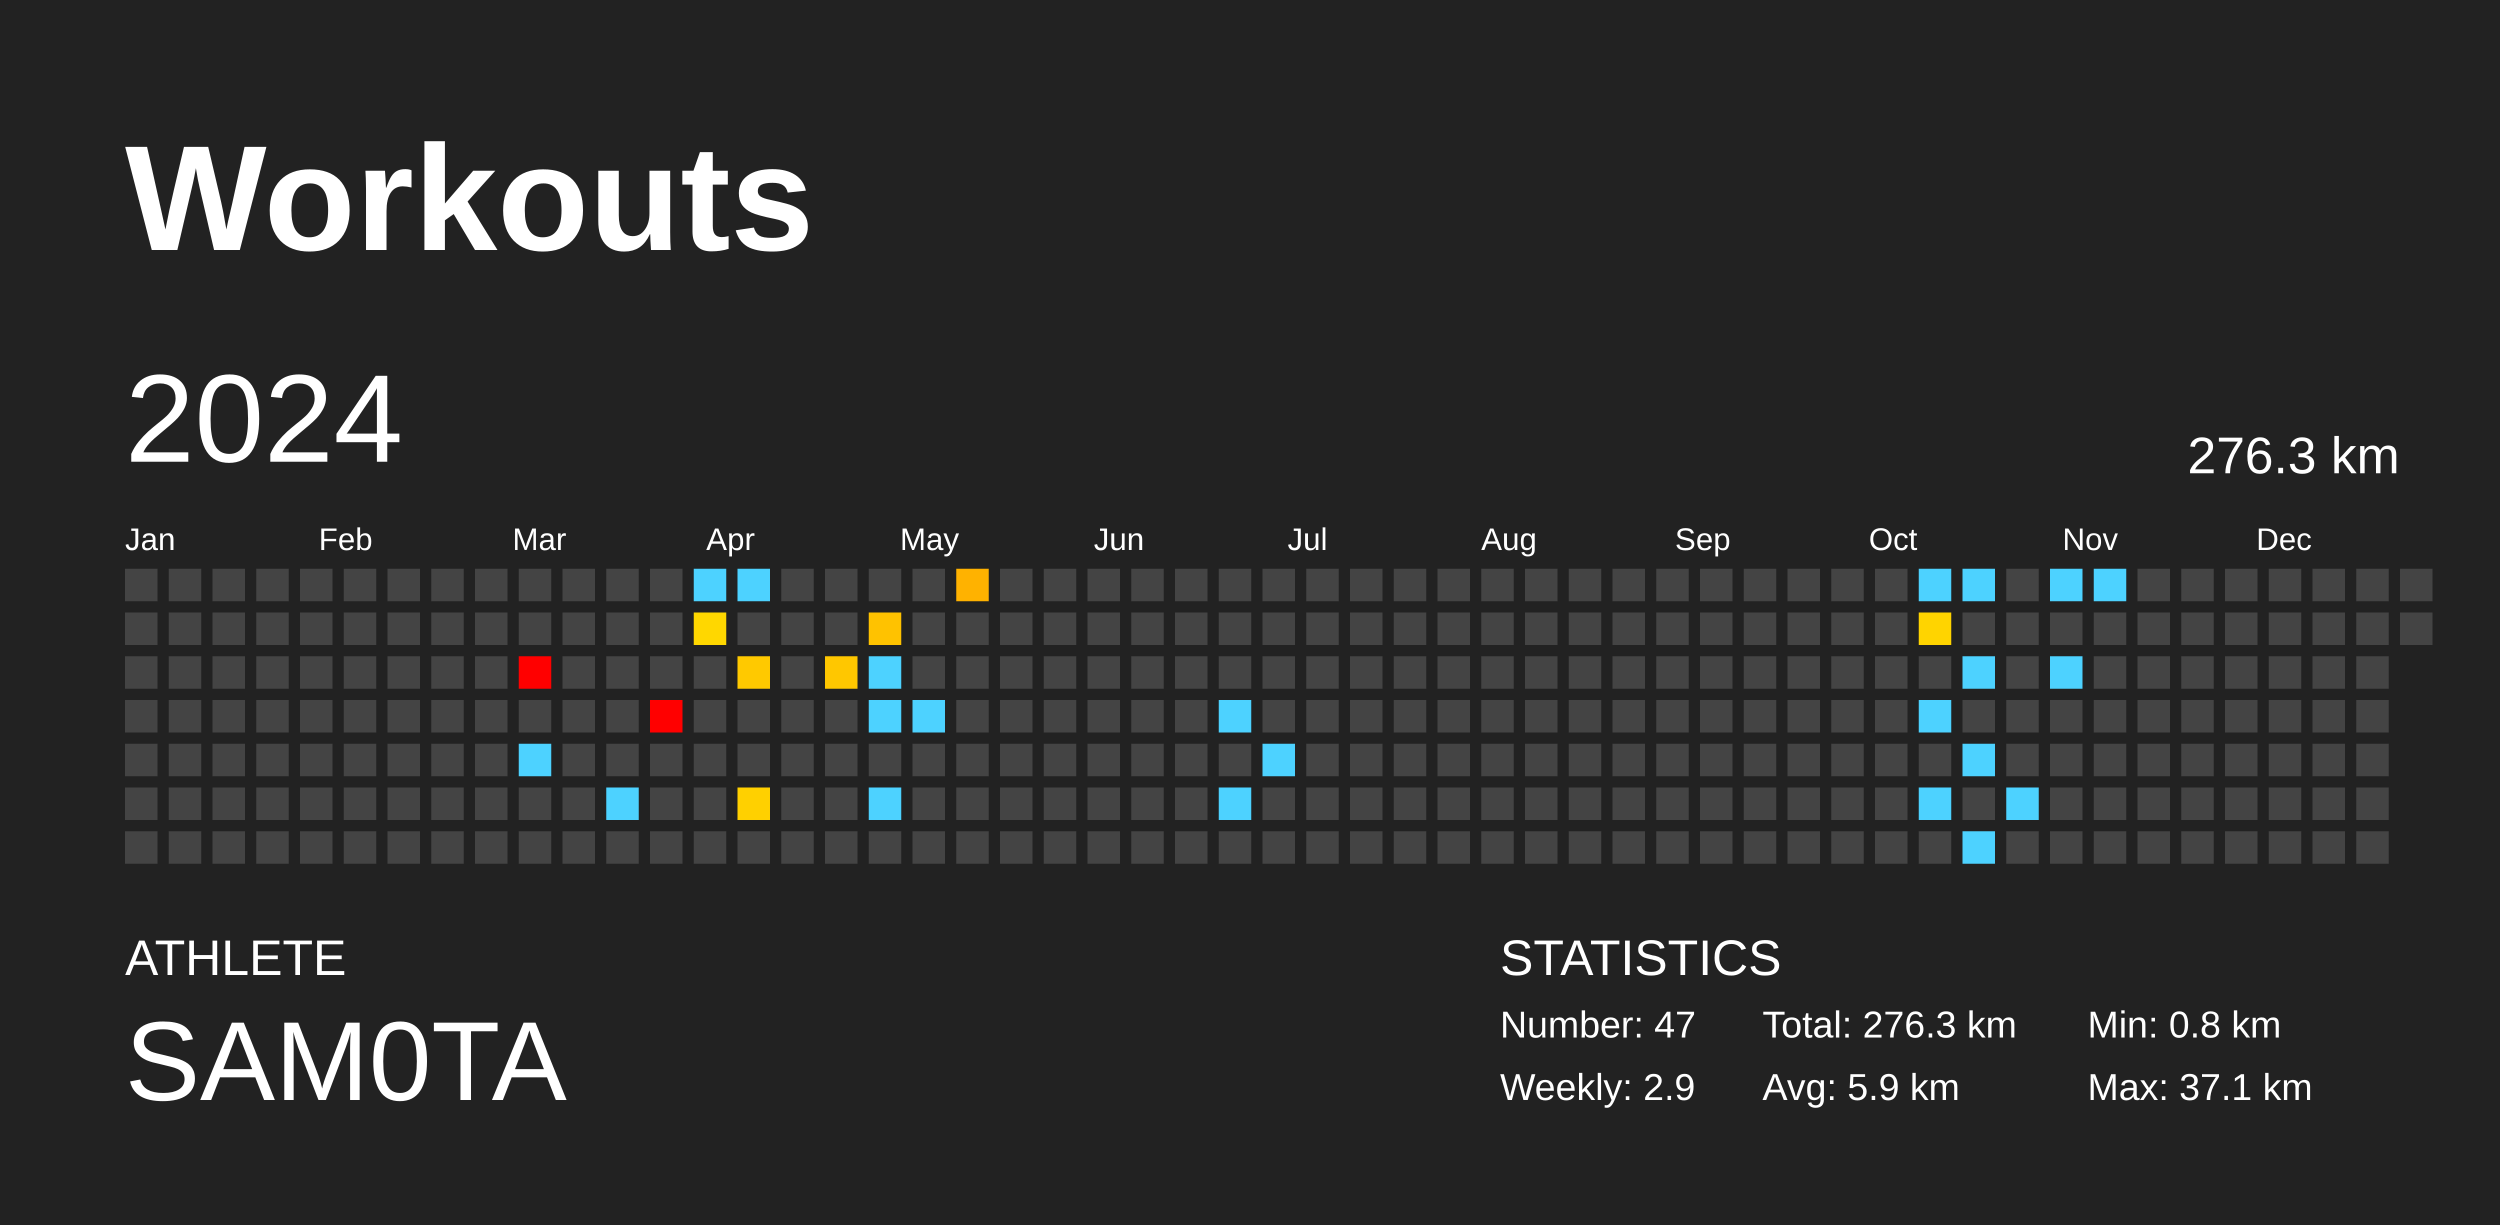
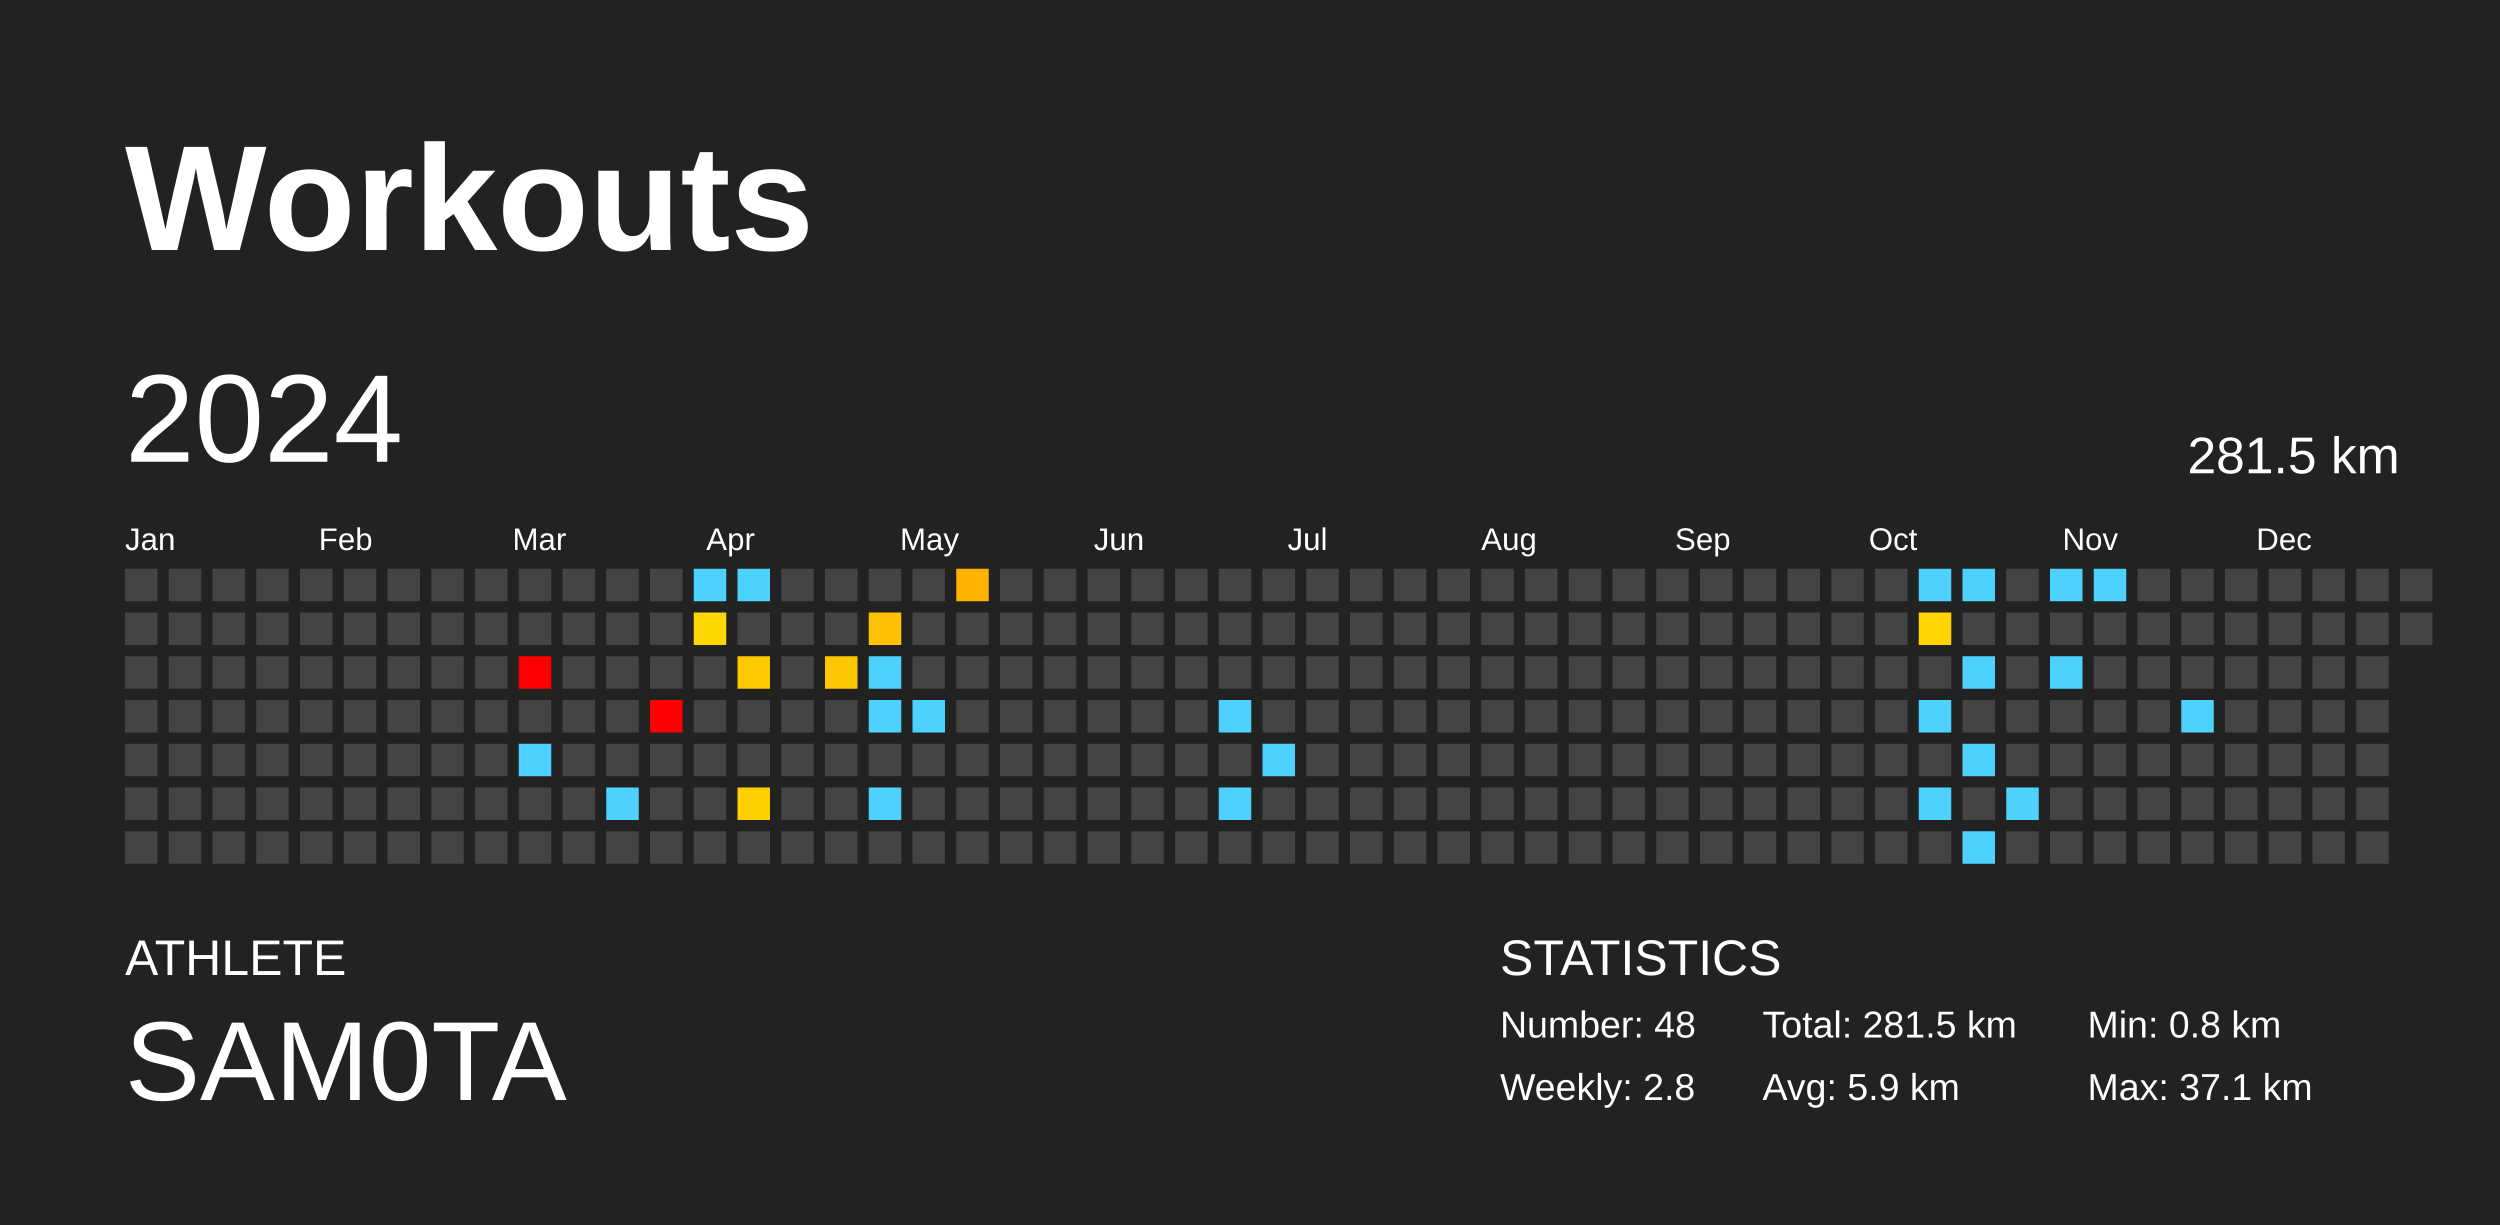
<svg xmlns="http://www.w3.org/2000/svg" baseProfile="full" height="98mm" version="1.1" viewBox="0,0,200,98" width="200mm">
  <defs />
  <rect fill="#222222" height="98" width="200" x="0" y="0" />
  <text fill="#FFFFFF" style="font-size:12px; font-family:Arial; font-weight:bold;" x="10" y="20">Workouts</text>
  <text fill="#FFFFFF" style="font-size:4px; font-family:Arial" x="10" y="78">ATHLETE</text>
  <text fill="#FFFFFF" style="font-size:9px; font-family:Arial" x="10" y="88">SAM0TA</text>
  <text fill="#FFFFFF" style="font-size:4px; font-family:Arial" x="120" y="78">STATISTICS</text>
-   <text fill="#FFFFFF" style="font-size:3px; font-family:Arial" x="120" y="83">Number: 47</text>
-   <text fill="#FFFFFF" style="font-size:3px; font-family:Arial" x="120" y="88">Weekly: 2.9</text>
-   <text fill="#FFFFFF" style="font-size:3px; font-family:Arial" x="141" y="83">Total: 276.3 km</text>
+   <text fill="#FFFFFF" style="font-size:3px; font-family:Arial" x="120" y="83">Number: 48</text>
+   <text fill="#FFFFFF" style="font-size:3px; font-family:Arial" x="120" y="88">Weekly: 2.8</text>
+   <text fill="#FFFFFF" style="font-size:3px; font-family:Arial" x="141" y="83">Total: 281.5 km</text>
  <text fill="#FFFFFF" style="font-size:3px; font-family:Arial" x="141" y="88">Avg: 5.9 km</text>
  <text fill="#FFFFFF" style="font-size:3px; font-family:Arial" x="167" y="83">Min: 0.8 km</text>
  <text fill="#FFFFFF" style="font-size:3px; font-family:Arial" x="167" y="88">Max: 37.1 km</text>
  <text dominant-baseline="hanging" fill="#FFFFFF" style="font-size:10.0px; font-family:Arial;" x="10" y="30">2024</text>
-   <text dominant-baseline="hanging" fill="#FFFFFF" style="font-size:4.125px; font-family:Arial;" x="175" y="35">276.3 km</text>
+   <text dominant-baseline="hanging" fill="#FFFFFF" style="font-size:4.125px; font-family:Arial;" x="175" y="35">281.5 km</text>
  <text fill="#FFFFFF" style="font-size:2.5px; font-family:Arial" x="10.0" y="44">Jan</text>
  <text fill="#FFFFFF" style="font-size:2.5px; font-family:Arial" x="25.5" y="44">Feb</text>
  <text fill="#FFFFFF" style="font-size:2.5px; font-family:Arial" x="41.0" y="44">Mar</text>
  <text fill="#FFFFFF" style="font-size:2.5px; font-family:Arial" x="56.5" y="44">Apr</text>
  <text fill="#FFFFFF" style="font-size:2.5px; font-family:Arial" x="72.0" y="44">May</text>
  <text fill="#FFFFFF" style="font-size:2.5px; font-family:Arial" x="87.5" y="44">Jun</text>
  <text fill="#FFFFFF" style="font-size:2.5px; font-family:Arial" x="103.0" y="44">Jul</text>
  <text fill="#FFFFFF" style="font-size:2.5px; font-family:Arial" x="118.5" y="44">Aug</text>
  <text fill="#FFFFFF" style="font-size:2.5px; font-family:Arial" x="134.0" y="44">Sep</text>
  <text fill="#FFFFFF" style="font-size:2.5px; font-family:Arial" x="149.5" y="44">Oct</text>
  <text fill="#FFFFFF" style="font-size:2.5px; font-family:Arial" x="165.0" y="44">Nov</text>
  <text fill="#FFFFFF" style="font-size:2.5px; font-family:Arial" x="180.5" y="44">Dec</text>
  <rect fill="#444444" height="2.6" width="2.6" x="10.0" y="45.5" />
  <rect fill="#444444" height="2.6" width="2.6" x="10.0" y="49.0" />
  <rect fill="#444444" height="2.6" width="2.6" x="10.0" y="52.5" />
  <rect fill="#444444" height="2.6" width="2.6" x="10.0" y="56.0" />
  <rect fill="#444444" height="2.6" width="2.6" x="10.0" y="59.5" />
  <rect fill="#444444" height="2.6" width="2.6" x="10.0" y="63.0" />
  <rect fill="#444444" height="2.6" width="2.6" x="10.0" y="66.5" />
  <rect fill="#444444" height="2.6" width="2.6" x="13.5" y="45.5" />
  <rect fill="#444444" height="2.6" width="2.6" x="13.5" y="49.0" />
  <rect fill="#444444" height="2.6" width="2.6" x="13.5" y="52.5" />
  <rect fill="#444444" height="2.6" width="2.6" x="13.5" y="56.0" />
  <rect fill="#444444" height="2.6" width="2.6" x="13.5" y="59.5" />
  <rect fill="#444444" height="2.6" width="2.6" x="13.5" y="63.0" />
  <rect fill="#444444" height="2.6" width="2.6" x="13.5" y="66.5" />
  <rect fill="#444444" height="2.6" width="2.6" x="17.0" y="45.5" />
  <rect fill="#444444" height="2.6" width="2.6" x="17.0" y="49.0" />
  <rect fill="#444444" height="2.6" width="2.6" x="17.0" y="52.5" />
  <rect fill="#444444" height="2.6" width="2.6" x="17.0" y="56.0" />
  <rect fill="#444444" height="2.6" width="2.6" x="17.0" y="59.5" />
  <rect fill="#444444" height="2.6" width="2.6" x="17.0" y="63.0" />
  <rect fill="#444444" height="2.6" width="2.6" x="17.0" y="66.5" />
  <rect fill="#444444" height="2.6" width="2.6" x="20.5" y="45.5" />
  <rect fill="#444444" height="2.6" width="2.6" x="20.5" y="49.0" />
  <rect fill="#444444" height="2.6" width="2.6" x="20.5" y="52.5" />
  <rect fill="#444444" height="2.6" width="2.6" x="20.5" y="56.0" />
  <rect fill="#444444" height="2.6" width="2.6" x="20.5" y="59.5" />
  <rect fill="#444444" height="2.6" width="2.6" x="20.5" y="63.0" />
  <rect fill="#444444" height="2.6" width="2.6" x="20.5" y="66.5" />
  <rect fill="#444444" height="2.6" width="2.6" x="24.0" y="45.5" />
  <rect fill="#444444" height="2.6" width="2.6" x="24.0" y="49.0" />
  <rect fill="#444444" height="2.6" width="2.6" x="24.0" y="52.5" />
  <rect fill="#444444" height="2.6" width="2.6" x="24.0" y="56.0" />
  <rect fill="#444444" height="2.6" width="2.6" x="24.0" y="59.5" />
  <rect fill="#444444" height="2.6" width="2.6" x="24.0" y="63.0" />
  <rect fill="#444444" height="2.6" width="2.6" x="24.0" y="66.5" />
  <rect fill="#444444" height="2.6" width="2.6" x="27.5" y="45.5" />
  <rect fill="#444444" height="2.6" width="2.6" x="27.5" y="49.0" />
  <rect fill="#444444" height="2.6" width="2.6" x="27.5" y="52.5" />
  <rect fill="#444444" height="2.6" width="2.6" x="27.5" y="56.0" />
  <rect fill="#444444" height="2.6" width="2.6" x="27.5" y="59.5" />
  <rect fill="#444444" height="2.6" width="2.6" x="27.5" y="63.0" />
  <rect fill="#444444" height="2.6" width="2.6" x="27.5" y="66.5" />
  <rect fill="#444444" height="2.6" width="2.6" x="31.0" y="45.5" />
  <rect fill="#444444" height="2.6" width="2.6" x="31.0" y="49.0" />
  <rect fill="#444444" height="2.6" width="2.6" x="31.0" y="52.5" />
  <rect fill="#444444" height="2.6" width="2.6" x="31.0" y="56.0" />
  <rect fill="#444444" height="2.6" width="2.6" x="31.0" y="59.5" />
  <rect fill="#444444" height="2.6" width="2.6" x="31.0" y="63.0" />
  <rect fill="#444444" height="2.6" width="2.6" x="31.0" y="66.5" />
  <rect fill="#444444" height="2.6" width="2.6" x="34.5" y="45.5" />
  <rect fill="#444444" height="2.6" width="2.6" x="34.5" y="49.0" />
  <rect fill="#444444" height="2.6" width="2.6" x="34.5" y="52.5" />
  <rect fill="#444444" height="2.6" width="2.6" x="34.5" y="56.0" />
  <rect fill="#444444" height="2.6" width="2.6" x="34.5" y="59.5" />
  <rect fill="#444444" height="2.6" width="2.6" x="34.5" y="63.0" />
  <rect fill="#444444" height="2.6" width="2.6" x="34.5" y="66.5" />
  <rect fill="#444444" height="2.6" width="2.6" x="38.0" y="45.5" />
  <rect fill="#444444" height="2.6" width="2.6" x="38.0" y="49.0" />
  <rect fill="#444444" height="2.6" width="2.6" x="38.0" y="52.5" />
  <rect fill="#444444" height="2.6" width="2.6" x="38.0" y="56.0" />
  <rect fill="#444444" height="2.6" width="2.6" x="38.0" y="59.5" />
  <rect fill="#444444" height="2.6" width="2.6" x="38.0" y="63.0" />
  <rect fill="#444444" height="2.6" width="2.6" x="38.0" y="66.5" />
  <rect fill="#444444" height="2.6" width="2.6" x="41.5" y="45.5" />
  <rect fill="#444444" height="2.6" width="2.6" x="41.5" y="49.0" />
  <rect fill="red" height="2.6" width="2.6" x="41.5" y="52.5" />
  <rect fill="#444444" height="2.6" width="2.6" x="41.5" y="56.0" />
  <rect fill="#4dd2ff" height="2.6" width="2.6" x="41.5" y="59.5" />
  <rect fill="#444444" height="2.6" width="2.6" x="41.5" y="63.0" />
  <rect fill="#444444" height="2.6" width="2.6" x="41.5" y="66.5" />
  <rect fill="#444444" height="2.6" width="2.6" x="45.0" y="45.5" />
  <rect fill="#444444" height="2.6" width="2.6" x="45.0" y="49.0" />
  <rect fill="#444444" height="2.6" width="2.6" x="45.0" y="52.5" />
  <rect fill="#444444" height="2.6" width="2.6" x="45.0" y="56.0" />
  <rect fill="#444444" height="2.6" width="2.6" x="45.0" y="59.5" />
  <rect fill="#444444" height="2.6" width="2.6" x="45.0" y="63.0" />
  <rect fill="#444444" height="2.6" width="2.6" x="45.0" y="66.5" />
  <rect fill="#444444" height="2.6" width="2.6" x="48.5" y="45.5" />
  <rect fill="#444444" height="2.6" width="2.6" x="48.5" y="49.0" />
  <rect fill="#444444" height="2.6" width="2.6" x="48.5" y="52.5" />
  <rect fill="#444444" height="2.6" width="2.6" x="48.5" y="56.0" />
  <rect fill="#444444" height="2.6" width="2.6" x="48.5" y="59.5" />
  <rect fill="#4dd2ff" height="2.6" width="2.6" x="48.5" y="63.0" />
  <rect fill="#444444" height="2.6" width="2.6" x="48.5" y="66.5" />
  <rect fill="#444444" height="2.6" width="2.6" x="52.0" y="45.5" />
  <rect fill="#444444" height="2.6" width="2.6" x="52.0" y="49.0" />
  <rect fill="#444444" height="2.6" width="2.6" x="52.0" y="52.5" />
  <rect fill="red" height="2.6" width="2.6" x="52.0" y="56.0" />
  <rect fill="#444444" height="2.6" width="2.6" x="52.0" y="59.5" />
  <rect fill="#444444" height="2.6" width="2.6" x="52.0" y="63.0" />
  <rect fill="#444444" height="2.6" width="2.6" x="52.0" y="66.5" />
  <rect fill="#4dd2ff" height="2.6" width="2.6" x="55.5" y="45.5" />
  <rect fill="#ffd700" height="2.6" width="2.6" x="55.5" y="49.0" />
  <rect fill="#444444" height="2.6" width="2.6" x="55.5" y="52.5" />
  <rect fill="#444444" height="2.6" width="2.6" x="55.5" y="56.0" />
  <rect fill="#444444" height="2.6" width="2.6" x="55.5" y="59.5" />
  <rect fill="#444444" height="2.6" width="2.6" x="55.5" y="63.0" />
  <rect fill="#444444" height="2.6" width="2.6" x="55.5" y="66.5" />
  <rect fill="#4dd2ff" height="2.6" width="2.6" x="59.0" y="45.5" />
  <rect fill="#444444" height="2.6" width="2.6" x="59.0" y="49.0" />
  <rect fill="#ffc900" height="2.6" width="2.6" x="59.0" y="52.5" />
  <rect fill="#444444" height="2.6" width="2.6" x="59.0" y="56.0" />
  <rect fill="#444444" height="2.6" width="2.6" x="59.0" y="59.5" />
  <rect fill="#ffd000" height="2.6" width="2.6" x="59.0" y="63.0" />
  <rect fill="#444444" height="2.6" width="2.6" x="59.0" y="66.5" />
  <rect fill="#444444" height="2.6" width="2.6" x="62.5" y="45.5" />
  <rect fill="#444444" height="2.6" width="2.6" x="62.5" y="49.0" />
  <rect fill="#444444" height="2.6" width="2.6" x="62.5" y="52.5" />
  <rect fill="#444444" height="2.6" width="2.6" x="62.5" y="56.0" />
  <rect fill="#444444" height="2.6" width="2.6" x="62.5" y="59.5" />
  <rect fill="#444444" height="2.6" width="2.6" x="62.5" y="63.0" />
  <rect fill="#444444" height="2.6" width="2.6" x="62.5" y="66.5" />
  <rect fill="#444444" height="2.6" width="2.6" x="66.0" y="45.5" />
  <rect fill="#444444" height="2.6" width="2.6" x="66.0" y="49.0" />
  <rect fill="#ffc700" height="2.6" width="2.6" x="66.0" y="52.5" />
  <rect fill="#444444" height="2.6" width="2.6" x="66.0" y="56.0" />
  <rect fill="#444444" height="2.6" width="2.6" x="66.0" y="59.5" />
  <rect fill="#444444" height="2.6" width="2.6" x="66.0" y="63.0" />
  <rect fill="#444444" height="2.6" width="2.6" x="66.0" y="66.5" />
  <rect fill="#444444" height="2.6" width="2.6" x="69.5" y="45.5" />
  <rect fill="#ffc200" height="2.6" width="2.6" x="69.5" y="49.0" />
  <rect fill="#4dd2ff" height="2.6" width="2.6" x="69.5" y="52.5" />
  <rect fill="#4dd2ff" height="2.6" width="2.6" x="69.5" y="56.0" />
  <rect fill="#444444" height="2.6" width="2.6" x="69.5" y="59.5" />
  <rect fill="#4dd2ff" height="2.6" width="2.6" x="69.5" y="63.0" />
  <rect fill="#444444" height="2.6" width="2.6" x="69.5" y="66.5" />
  <rect fill="#444444" height="2.6" width="2.6" x="73.0" y="45.5" />
  <rect fill="#444444" height="2.6" width="2.6" x="73.0" y="49.0" />
  <rect fill="#444444" height="2.6" width="2.6" x="73.0" y="52.5" />
  <rect fill="#4dd2ff" height="2.6" width="2.6" x="73.0" y="56.0" />
  <rect fill="#444444" height="2.6" width="2.6" x="73.0" y="59.5" />
  <rect fill="#444444" height="2.6" width="2.6" x="73.0" y="63.0" />
  <rect fill="#444444" height="2.6" width="2.6" x="73.0" y="66.5" />
  <rect fill="#ffb200" height="2.6" width="2.6" x="76.5" y="45.5" />
  <rect fill="#444444" height="2.6" width="2.6" x="76.5" y="49.0" />
  <rect fill="#444444" height="2.6" width="2.6" x="76.5" y="52.5" />
  <rect fill="#444444" height="2.6" width="2.6" x="76.5" y="56.0" />
  <rect fill="#444444" height="2.6" width="2.6" x="76.5" y="59.5" />
  <rect fill="#444444" height="2.6" width="2.6" x="76.5" y="63.0" />
  <rect fill="#444444" height="2.6" width="2.6" x="76.5" y="66.5" />
  <rect fill="#444444" height="2.6" width="2.6" x="80.0" y="45.5" />
  <rect fill="#444444" height="2.6" width="2.6" x="80.0" y="49.0" />
  <rect fill="#444444" height="2.6" width="2.6" x="80.0" y="52.5" />
  <rect fill="#444444" height="2.6" width="2.6" x="80.0" y="56.0" />
  <rect fill="#444444" height="2.6" width="2.6" x="80.0" y="59.5" />
  <rect fill="#444444" height="2.6" width="2.6" x="80.0" y="63.0" />
  <rect fill="#444444" height="2.6" width="2.6" x="80.0" y="66.5" />
  <rect fill="#444444" height="2.6" width="2.6" x="83.5" y="45.5" />
  <rect fill="#444444" height="2.6" width="2.6" x="83.5" y="49.0" />
  <rect fill="#444444" height="2.6" width="2.6" x="83.5" y="52.5" />
  <rect fill="#444444" height="2.6" width="2.6" x="83.5" y="56.0" />
  <rect fill="#444444" height="2.6" width="2.6" x="83.5" y="59.5" />
  <rect fill="#444444" height="2.6" width="2.6" x="83.5" y="63.0" />
  <rect fill="#444444" height="2.6" width="2.6" x="83.5" y="66.5" />
  <rect fill="#444444" height="2.6" width="2.6" x="87.0" y="45.5" />
  <rect fill="#444444" height="2.6" width="2.6" x="87.0" y="49.0" />
  <rect fill="#444444" height="2.6" width="2.6" x="87.0" y="52.5" />
  <rect fill="#444444" height="2.6" width="2.6" x="87.0" y="56.0" />
  <rect fill="#444444" height="2.6" width="2.6" x="87.0" y="59.5" />
  <rect fill="#444444" height="2.6" width="2.6" x="87.0" y="63.0" />
  <rect fill="#444444" height="2.6" width="2.6" x="87.0" y="66.5" />
  <rect fill="#444444" height="2.6" width="2.6" x="90.5" y="45.5" />
  <rect fill="#444444" height="2.6" width="2.6" x="90.5" y="49.0" />
  <rect fill="#444444" height="2.6" width="2.6" x="90.5" y="52.5" />
  <rect fill="#444444" height="2.6" width="2.6" x="90.5" y="56.0" />
  <rect fill="#444444" height="2.6" width="2.6" x="90.5" y="59.5" />
  <rect fill="#444444" height="2.6" width="2.6" x="90.5" y="63.0" />
  <rect fill="#444444" height="2.6" width="2.6" x="90.5" y="66.5" />
  <rect fill="#444444" height="2.6" width="2.6" x="94.0" y="45.5" />
  <rect fill="#444444" height="2.6" width="2.6" x="94.0" y="49.0" />
  <rect fill="#444444" height="2.6" width="2.6" x="94.0" y="52.5" />
  <rect fill="#444444" height="2.6" width="2.6" x="94.0" y="56.0" />
  <rect fill="#444444" height="2.6" width="2.6" x="94.0" y="59.5" />
  <rect fill="#444444" height="2.6" width="2.6" x="94.0" y="63.0" />
  <rect fill="#444444" height="2.6" width="2.6" x="94.0" y="66.5" />
  <rect fill="#444444" height="2.6" width="2.6" x="97.5" y="45.5" />
  <rect fill="#444444" height="2.6" width="2.6" x="97.5" y="49.0" />
  <rect fill="#444444" height="2.6" width="2.6" x="97.5" y="52.5" />
  <rect fill="#4dd2ff" height="2.6" width="2.6" x="97.5" y="56.0" />
  <rect fill="#444444" height="2.6" width="2.6" x="97.5" y="59.5" />
  <rect fill="#4dd2ff" height="2.6" width="2.6" x="97.5" y="63.0" />
  <rect fill="#444444" height="2.6" width="2.6" x="97.5" y="66.5" />
  <rect fill="#444444" height="2.6" width="2.6" x="101.0" y="45.5" />
  <rect fill="#444444" height="2.6" width="2.6" x="101.0" y="49.0" />
  <rect fill="#444444" height="2.6" width="2.6" x="101.0" y="52.5" />
  <rect fill="#444444" height="2.6" width="2.6" x="101.0" y="56.0" />
  <rect fill="#4dd2ff" height="2.6" width="2.6" x="101.0" y="59.5" />
  <rect fill="#444444" height="2.6" width="2.6" x="101.0" y="63.0" />
  <rect fill="#444444" height="2.6" width="2.6" x="101.0" y="66.5" />
  <rect fill="#444444" height="2.6" width="2.6" x="104.5" y="45.5" />
  <rect fill="#444444" height="2.6" width="2.6" x="104.5" y="49.0" />
  <rect fill="#444444" height="2.6" width="2.6" x="104.5" y="52.5" />
  <rect fill="#444444" height="2.6" width="2.6" x="104.5" y="56.0" />
  <rect fill="#444444" height="2.6" width="2.6" x="104.5" y="59.5" />
  <rect fill="#444444" height="2.6" width="2.6" x="104.5" y="63.0" />
  <rect fill="#444444" height="2.6" width="2.6" x="104.5" y="66.5" />
  <rect fill="#444444" height="2.6" width="2.6" x="108.0" y="45.5" />
  <rect fill="#444444" height="2.6" width="2.6" x="108.0" y="49.0" />
  <rect fill="#444444" height="2.6" width="2.6" x="108.0" y="52.5" />
  <rect fill="#444444" height="2.6" width="2.6" x="108.0" y="56.0" />
  <rect fill="#444444" height="2.6" width="2.6" x="108.0" y="59.5" />
  <rect fill="#444444" height="2.6" width="2.6" x="108.0" y="63.0" />
  <rect fill="#444444" height="2.6" width="2.6" x="108.0" y="66.5" />
  <rect fill="#444444" height="2.6" width="2.6" x="111.5" y="45.5" />
  <rect fill="#444444" height="2.6" width="2.6" x="111.5" y="49.0" />
  <rect fill="#444444" height="2.6" width="2.6" x="111.5" y="52.5" />
  <rect fill="#444444" height="2.6" width="2.6" x="111.5" y="56.0" />
  <rect fill="#444444" height="2.6" width="2.6" x="111.5" y="59.5" />
  <rect fill="#444444" height="2.6" width="2.6" x="111.5" y="63.0" />
  <rect fill="#444444" height="2.6" width="2.6" x="111.5" y="66.5" />
  <rect fill="#444444" height="2.6" width="2.6" x="115.0" y="45.5" />
  <rect fill="#444444" height="2.6" width="2.6" x="115.0" y="49.0" />
  <rect fill="#444444" height="2.6" width="2.6" x="115.0" y="52.5" />
  <rect fill="#444444" height="2.6" width="2.6" x="115.0" y="56.0" />
  <rect fill="#444444" height="2.6" width="2.6" x="115.0" y="59.5" />
  <rect fill="#444444" height="2.6" width="2.6" x="115.0" y="63.0" />
  <rect fill="#444444" height="2.6" width="2.6" x="115.0" y="66.5" />
  <rect fill="#444444" height="2.6" width="2.6" x="118.5" y="45.5" />
  <rect fill="#444444" height="2.6" width="2.6" x="118.5" y="49.0" />
  <rect fill="#444444" height="2.6" width="2.6" x="118.5" y="52.5" />
  <rect fill="#444444" height="2.6" width="2.6" x="118.5" y="56.0" />
  <rect fill="#444444" height="2.6" width="2.6" x="118.5" y="59.5" />
  <rect fill="#444444" height="2.6" width="2.6" x="118.5" y="63.0" />
  <rect fill="#444444" height="2.6" width="2.6" x="118.5" y="66.5" />
  <rect fill="#444444" height="2.6" width="2.6" x="122.0" y="45.5" />
  <rect fill="#444444" height="2.6" width="2.6" x="122.0" y="49.0" />
  <rect fill="#444444" height="2.6" width="2.6" x="122.0" y="52.5" />
  <rect fill="#444444" height="2.6" width="2.6" x="122.0" y="56.0" />
  <rect fill="#444444" height="2.6" width="2.6" x="122.0" y="59.5" />
  <rect fill="#444444" height="2.6" width="2.6" x="122.0" y="63.0" />
  <rect fill="#444444" height="2.6" width="2.6" x="122.0" y="66.5" />
  <rect fill="#444444" height="2.6" width="2.6" x="125.5" y="45.5" />
  <rect fill="#444444" height="2.6" width="2.6" x="125.5" y="49.0" />
  <rect fill="#444444" height="2.6" width="2.6" x="125.5" y="52.5" />
  <rect fill="#444444" height="2.6" width="2.6" x="125.5" y="56.0" />
  <rect fill="#444444" height="2.6" width="2.6" x="125.5" y="59.5" />
  <rect fill="#444444" height="2.6" width="2.6" x="125.5" y="63.0" />
  <rect fill="#444444" height="2.6" width="2.6" x="125.5" y="66.5" />
  <rect fill="#444444" height="2.6" width="2.6" x="129.0" y="45.5" />
  <rect fill="#444444" height="2.6" width="2.6" x="129.0" y="49.0" />
  <rect fill="#444444" height="2.6" width="2.6" x="129.0" y="52.5" />
  <rect fill="#444444" height="2.6" width="2.6" x="129.0" y="56.0" />
  <rect fill="#444444" height="2.6" width="2.6" x="129.0" y="59.5" />
  <rect fill="#444444" height="2.6" width="2.6" x="129.0" y="63.0" />
  <rect fill="#444444" height="2.6" width="2.6" x="129.0" y="66.5" />
  <rect fill="#444444" height="2.6" width="2.6" x="132.5" y="45.5" />
  <rect fill="#444444" height="2.6" width="2.6" x="132.5" y="49.0" />
  <rect fill="#444444" height="2.6" width="2.6" x="132.5" y="52.5" />
  <rect fill="#444444" height="2.6" width="2.6" x="132.5" y="56.0" />
  <rect fill="#444444" height="2.6" width="2.6" x="132.5" y="59.5" />
  <rect fill="#444444" height="2.6" width="2.6" x="132.5" y="63.0" />
  <rect fill="#444444" height="2.6" width="2.6" x="132.5" y="66.5" />
  <rect fill="#444444" height="2.6" width="2.6" x="136.0" y="45.5" />
  <rect fill="#444444" height="2.6" width="2.6" x="136.0" y="49.0" />
  <rect fill="#444444" height="2.6" width="2.6" x="136.0" y="52.5" />
  <rect fill="#444444" height="2.6" width="2.6" x="136.0" y="56.0" />
  <rect fill="#444444" height="2.6" width="2.6" x="136.0" y="59.5" />
  <rect fill="#444444" height="2.6" width="2.6" x="136.0" y="63.0" />
  <rect fill="#444444" height="2.6" width="2.6" x="136.0" y="66.5" />
  <rect fill="#444444" height="2.6" width="2.6" x="139.5" y="45.5" />
  <rect fill="#444444" height="2.6" width="2.6" x="139.5" y="49.0" />
  <rect fill="#444444" height="2.6" width="2.6" x="139.5" y="52.5" />
  <rect fill="#444444" height="2.6" width="2.6" x="139.5" y="56.0" />
  <rect fill="#444444" height="2.6" width="2.6" x="139.5" y="59.5" />
  <rect fill="#444444" height="2.6" width="2.6" x="139.5" y="63.0" />
  <rect fill="#444444" height="2.6" width="2.6" x="139.5" y="66.5" />
  <rect fill="#444444" height="2.6" width="2.6" x="143.0" y="45.5" />
  <rect fill="#444444" height="2.6" width="2.6" x="143.0" y="49.0" />
  <rect fill="#444444" height="2.6" width="2.6" x="143.0" y="52.5" />
  <rect fill="#444444" height="2.6" width="2.6" x="143.0" y="56.0" />
  <rect fill="#444444" height="2.6" width="2.6" x="143.0" y="59.5" />
  <rect fill="#444444" height="2.6" width="2.6" x="143.0" y="63.0" />
  <rect fill="#444444" height="2.6" width="2.6" x="143.0" y="66.5" />
  <rect fill="#444444" height="2.6" width="2.6" x="146.5" y="45.5" />
  <rect fill="#444444" height="2.6" width="2.6" x="146.5" y="49.0" />
  <rect fill="#444444" height="2.6" width="2.6" x="146.5" y="52.5" />
  <rect fill="#444444" height="2.6" width="2.6" x="146.5" y="56.0" />
  <rect fill="#444444" height="2.6" width="2.6" x="146.5" y="59.5" />
  <rect fill="#444444" height="2.6" width="2.6" x="146.5" y="63.0" />
  <rect fill="#444444" height="2.6" width="2.6" x="146.5" y="66.5" />
  <rect fill="#444444" height="2.6" width="2.6" x="150.0" y="45.5" />
  <rect fill="#444444" height="2.6" width="2.6" x="150.0" y="49.0" />
  <rect fill="#444444" height="2.6" width="2.6" x="150.0" y="52.5" />
  <rect fill="#444444" height="2.6" width="2.6" x="150.0" y="56.0" />
  <rect fill="#444444" height="2.6" width="2.6" x="150.0" y="59.5" />
  <rect fill="#444444" height="2.6" width="2.6" x="150.0" y="63.0" />
  <rect fill="#444444" height="2.6" width="2.6" x="150.0" y="66.5" />
  <rect fill="#4dd2ff" height="2.6" width="2.6" x="153.5" y="45.5" />
  <rect fill="#ffd400" height="2.6" width="2.6" x="153.5" y="49.0" />
  <rect fill="#444444" height="2.6" width="2.6" x="153.5" y="52.5" />
  <rect fill="#4dd2ff" height="2.6" width="2.6" x="153.5" y="56.0" />
  <rect fill="#444444" height="2.6" width="2.6" x="153.5" y="59.5" />
  <rect fill="#4dd2ff" height="2.6" width="2.6" x="153.5" y="63.0" />
  <rect fill="#444444" height="2.6" width="2.6" x="153.5" y="66.5" />
  <rect fill="#4dd2ff" height="2.6" width="2.6" x="157.0" y="45.5" />
  <rect fill="#444444" height="2.6" width="2.6" x="157.0" y="49.0" />
  <rect fill="#4dd2ff" height="2.6" width="2.6" x="157.0" y="52.5" />
  <rect fill="#444444" height="2.6" width="2.6" x="157.0" y="56.0" />
  <rect fill="#4dd2ff" height="2.6" width="2.6" x="157.0" y="59.5" />
  <rect fill="#444444" height="2.6" width="2.6" x="157.0" y="63.0" />
  <rect fill="#4dd2ff" height="2.6" width="2.6" x="157.0" y="66.5" />
  <rect fill="#444444" height="2.6" width="2.6" x="160.5" y="45.5" />
  <rect fill="#444444" height="2.6" width="2.6" x="160.5" y="49.0" />
  <rect fill="#444444" height="2.6" width="2.6" x="160.5" y="52.5" />
  <rect fill="#444444" height="2.6" width="2.6" x="160.5" y="56.0" />
  <rect fill="#444444" height="2.6" width="2.6" x="160.5" y="59.5" />
  <rect fill="#4dd2ff" height="2.6" width="2.6" x="160.5" y="63.0" />
  <rect fill="#444444" height="2.6" width="2.6" x="160.5" y="66.5" />
  <rect fill="#4dd2ff" height="2.6" width="2.6" x="164.0" y="45.5" />
  <rect fill="#444444" height="2.6" width="2.6" x="164.0" y="49.0" />
  <rect fill="#4dd2ff" height="2.6" width="2.6" x="164.0" y="52.5" />
  <rect fill="#444444" height="2.6" width="2.6" x="164.0" y="56.0" />
  <rect fill="#444444" height="2.6" width="2.6" x="164.0" y="59.5" />
  <rect fill="#444444" height="2.6" width="2.6" x="164.0" y="63.0" />
  <rect fill="#444444" height="2.6" width="2.6" x="164.0" y="66.5" />
  <rect fill="#4dd2ff" height="2.6" width="2.6" x="167.5" y="45.5" />
  <rect fill="#444444" height="2.6" width="2.6" x="167.5" y="49.0" />
  <rect fill="#444444" height="2.6" width="2.6" x="167.5" y="52.5" />
  <rect fill="#444444" height="2.6" width="2.6" x="167.5" y="56.0" />
  <rect fill="#444444" height="2.6" width="2.6" x="167.5" y="59.5" />
  <rect fill="#444444" height="2.6" width="2.6" x="167.5" y="63.0" />
  <rect fill="#444444" height="2.6" width="2.6" x="167.5" y="66.5" />
  <rect fill="#444444" height="2.6" width="2.6" x="171.0" y="45.5" />
  <rect fill="#444444" height="2.6" width="2.6" x="171.0" y="49.0" />
  <rect fill="#444444" height="2.6" width="2.6" x="171.0" y="52.5" />
  <rect fill="#444444" height="2.6" width="2.6" x="171.0" y="56.0" />
  <rect fill="#444444" height="2.6" width="2.6" x="171.0" y="59.5" />
  <rect fill="#444444" height="2.6" width="2.6" x="171.0" y="63.0" />
  <rect fill="#444444" height="2.6" width="2.6" x="171.0" y="66.5" />
  <rect fill="#444444" height="2.6" width="2.6" x="174.5" y="45.5" />
  <rect fill="#444444" height="2.6" width="2.6" x="174.5" y="49.0" />
  <rect fill="#444444" height="2.6" width="2.6" x="174.5" y="52.5" />
-   <rect fill="#444444" height="2.6" width="2.6" x="174.5" y="56.0" />
+   <rect fill="#4dd2ff" height="2.6" width="2.6" x="174.5" y="56.0" />
  <rect fill="#444444" height="2.6" width="2.6" x="174.5" y="59.5" />
  <rect fill="#444444" height="2.6" width="2.6" x="174.5" y="63.0" />
  <rect fill="#444444" height="2.6" width="2.6" x="174.5" y="66.5" />
  <rect fill="#444444" height="2.6" width="2.6" x="178.0" y="45.5" />
  <rect fill="#444444" height="2.6" width="2.6" x="178.0" y="49.0" />
  <rect fill="#444444" height="2.6" width="2.6" x="178.0" y="52.5" />
  <rect fill="#444444" height="2.6" width="2.6" x="178.0" y="56.0" />
  <rect fill="#444444" height="2.6" width="2.6" x="178.0" y="59.5" />
  <rect fill="#444444" height="2.6" width="2.6" x="178.0" y="63.0" />
  <rect fill="#444444" height="2.6" width="2.6" x="178.0" y="66.5" />
  <rect fill="#444444" height="2.6" width="2.6" x="181.5" y="45.5" />
  <rect fill="#444444" height="2.6" width="2.6" x="181.5" y="49.0" />
  <rect fill="#444444" height="2.6" width="2.6" x="181.5" y="52.5" />
  <rect fill="#444444" height="2.6" width="2.6" x="181.5" y="56.0" />
  <rect fill="#444444" height="2.6" width="2.6" x="181.5" y="59.5" />
  <rect fill="#444444" height="2.6" width="2.6" x="181.5" y="63.0" />
  <rect fill="#444444" height="2.6" width="2.6" x="181.5" y="66.5" />
  <rect fill="#444444" height="2.6" width="2.6" x="185.0" y="45.5" />
  <rect fill="#444444" height="2.6" width="2.6" x="185.0" y="49.0" />
  <rect fill="#444444" height="2.6" width="2.6" x="185.0" y="52.5" />
  <rect fill="#444444" height="2.6" width="2.6" x="185.0" y="56.0" />
  <rect fill="#444444" height="2.6" width="2.6" x="185.0" y="59.5" />
  <rect fill="#444444" height="2.6" width="2.6" x="185.0" y="63.0" />
  <rect fill="#444444" height="2.6" width="2.6" x="185.0" y="66.5" />
  <rect fill="#444444" height="2.6" width="2.6" x="188.5" y="45.5" />
  <rect fill="#444444" height="2.6" width="2.6" x="188.5" y="49.0" />
  <rect fill="#444444" height="2.6" width="2.6" x="188.5" y="52.5" />
  <rect fill="#444444" height="2.6" width="2.6" x="188.5" y="56.0" />
  <rect fill="#444444" height="2.6" width="2.6" x="188.5" y="59.5" />
  <rect fill="#444444" height="2.6" width="2.6" x="188.5" y="63.0" />
  <rect fill="#444444" height="2.6" width="2.6" x="188.5" y="66.5" />
  <rect fill="#444444" height="2.6" width="2.6" x="192.0" y="45.5" />
  <rect fill="#444444" height="2.6" width="2.6" x="192.0" y="49.0" />
</svg>
